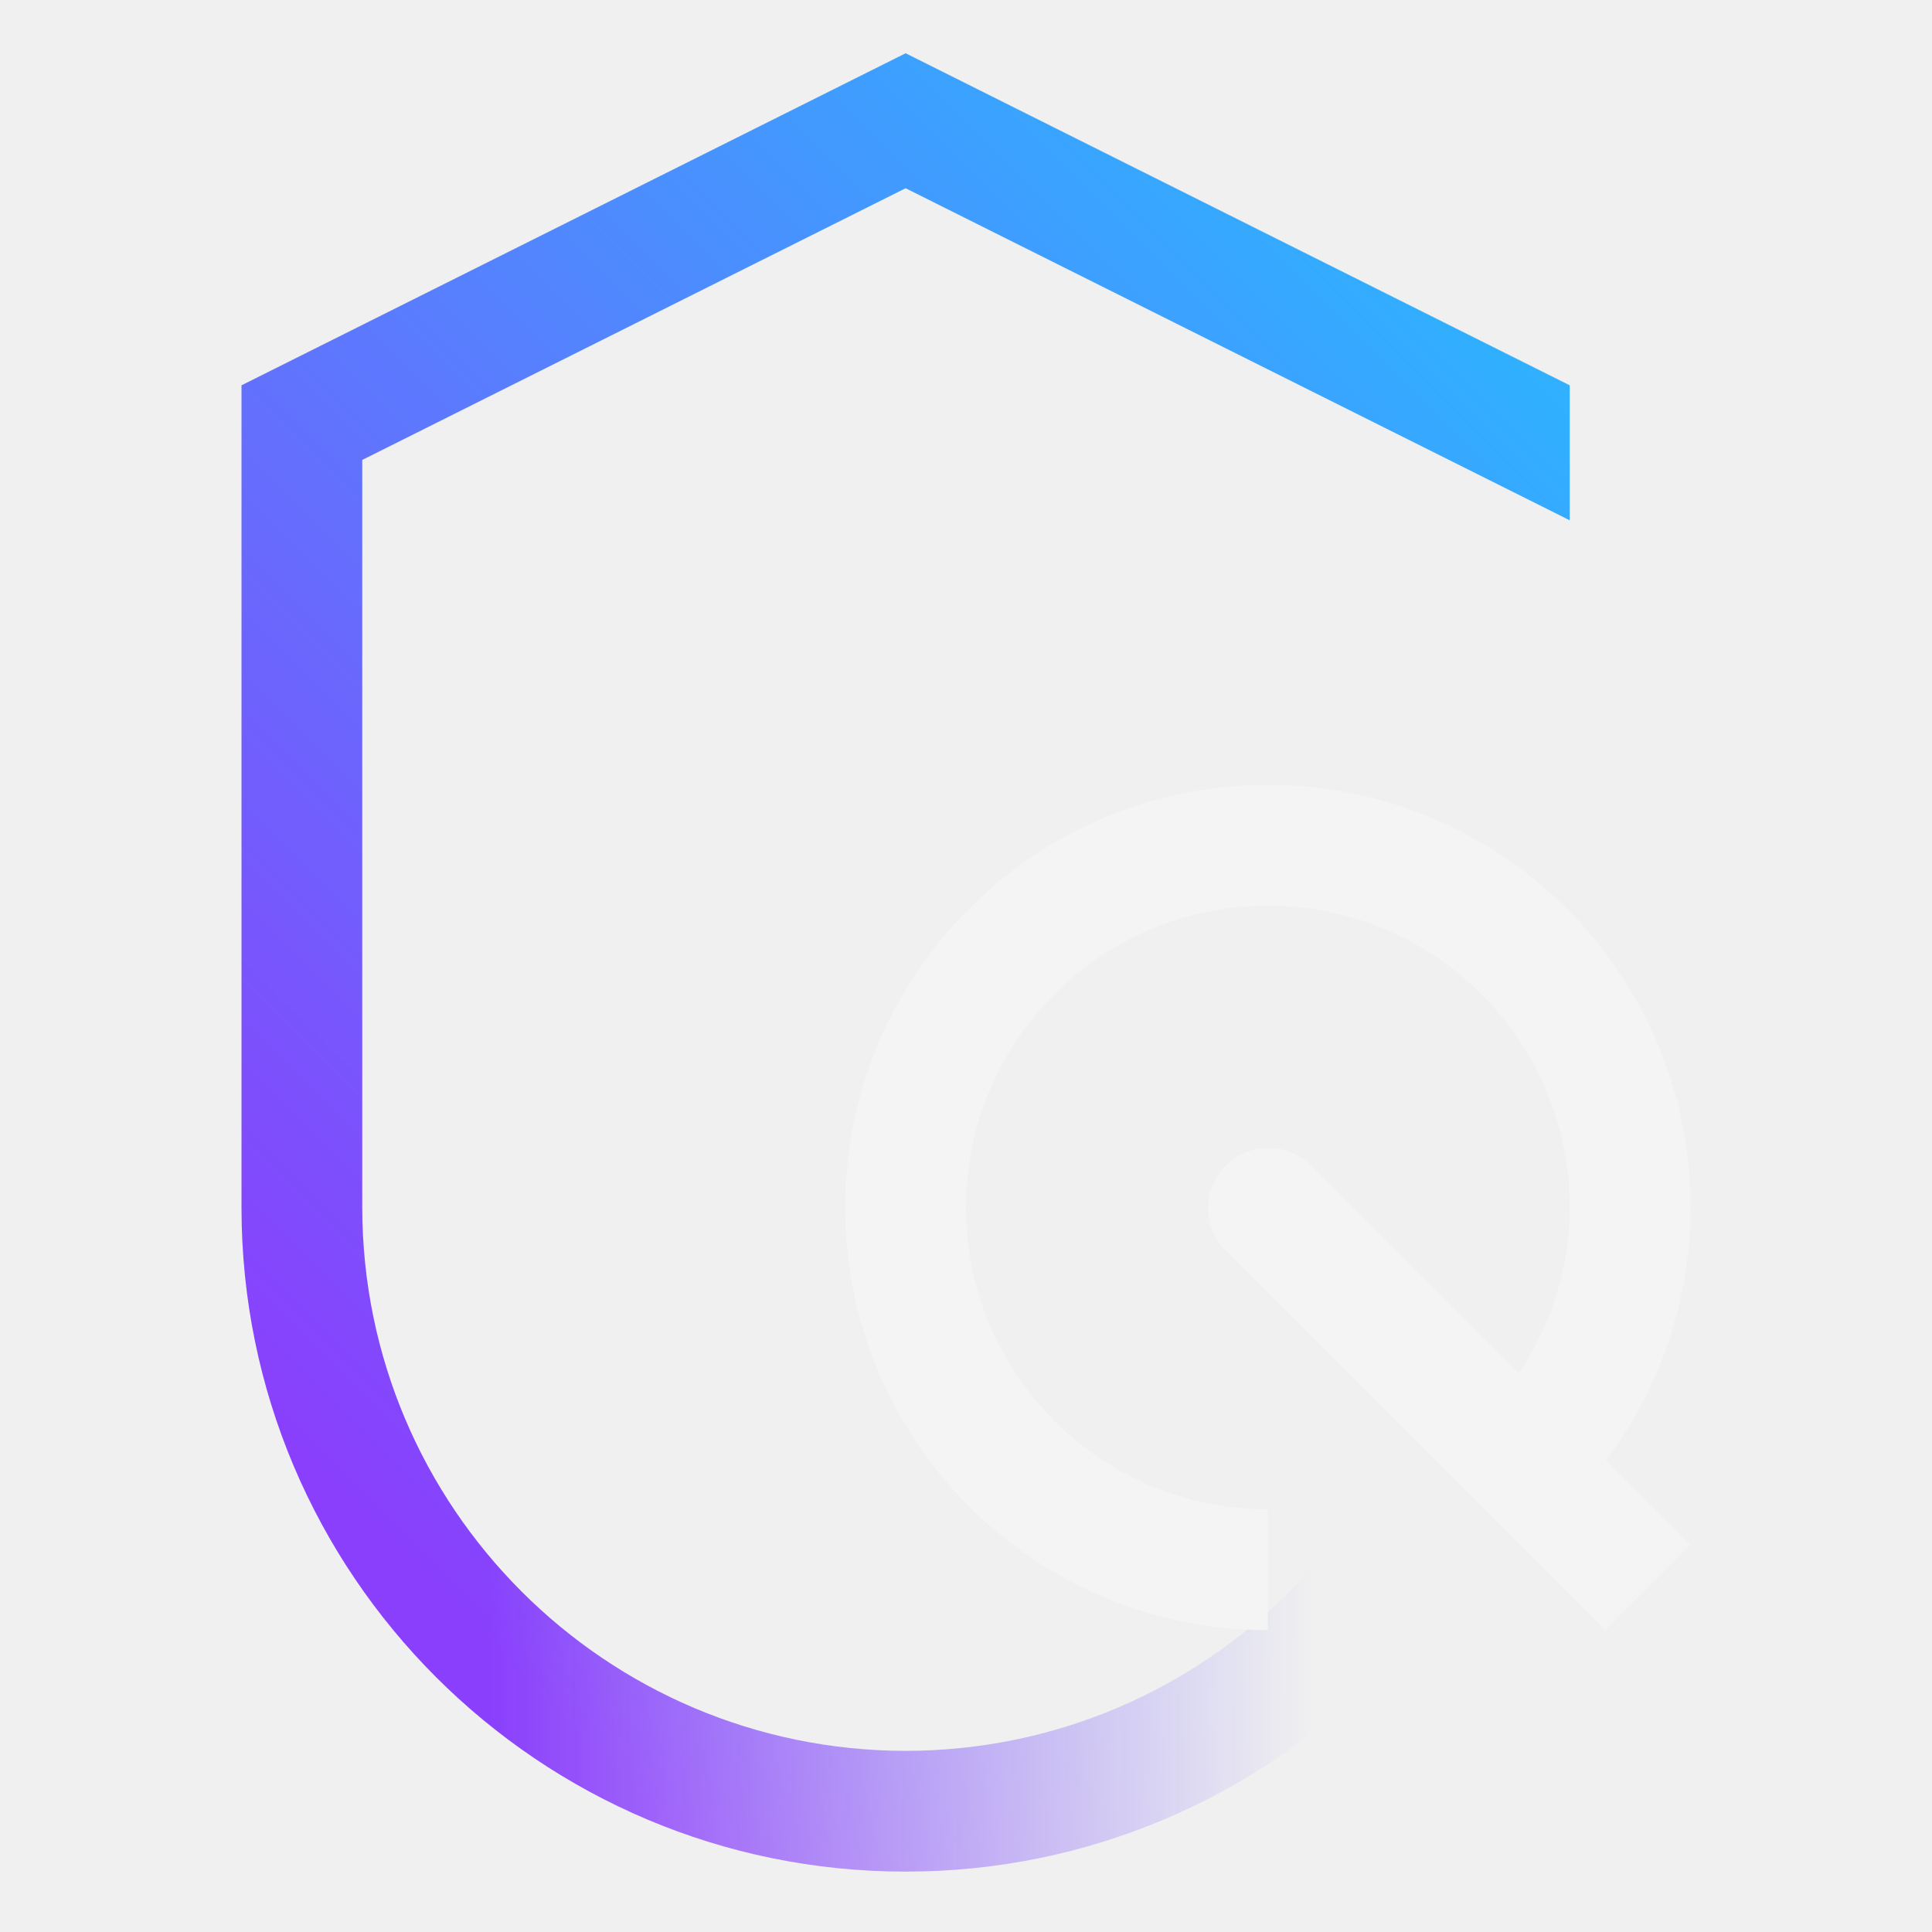
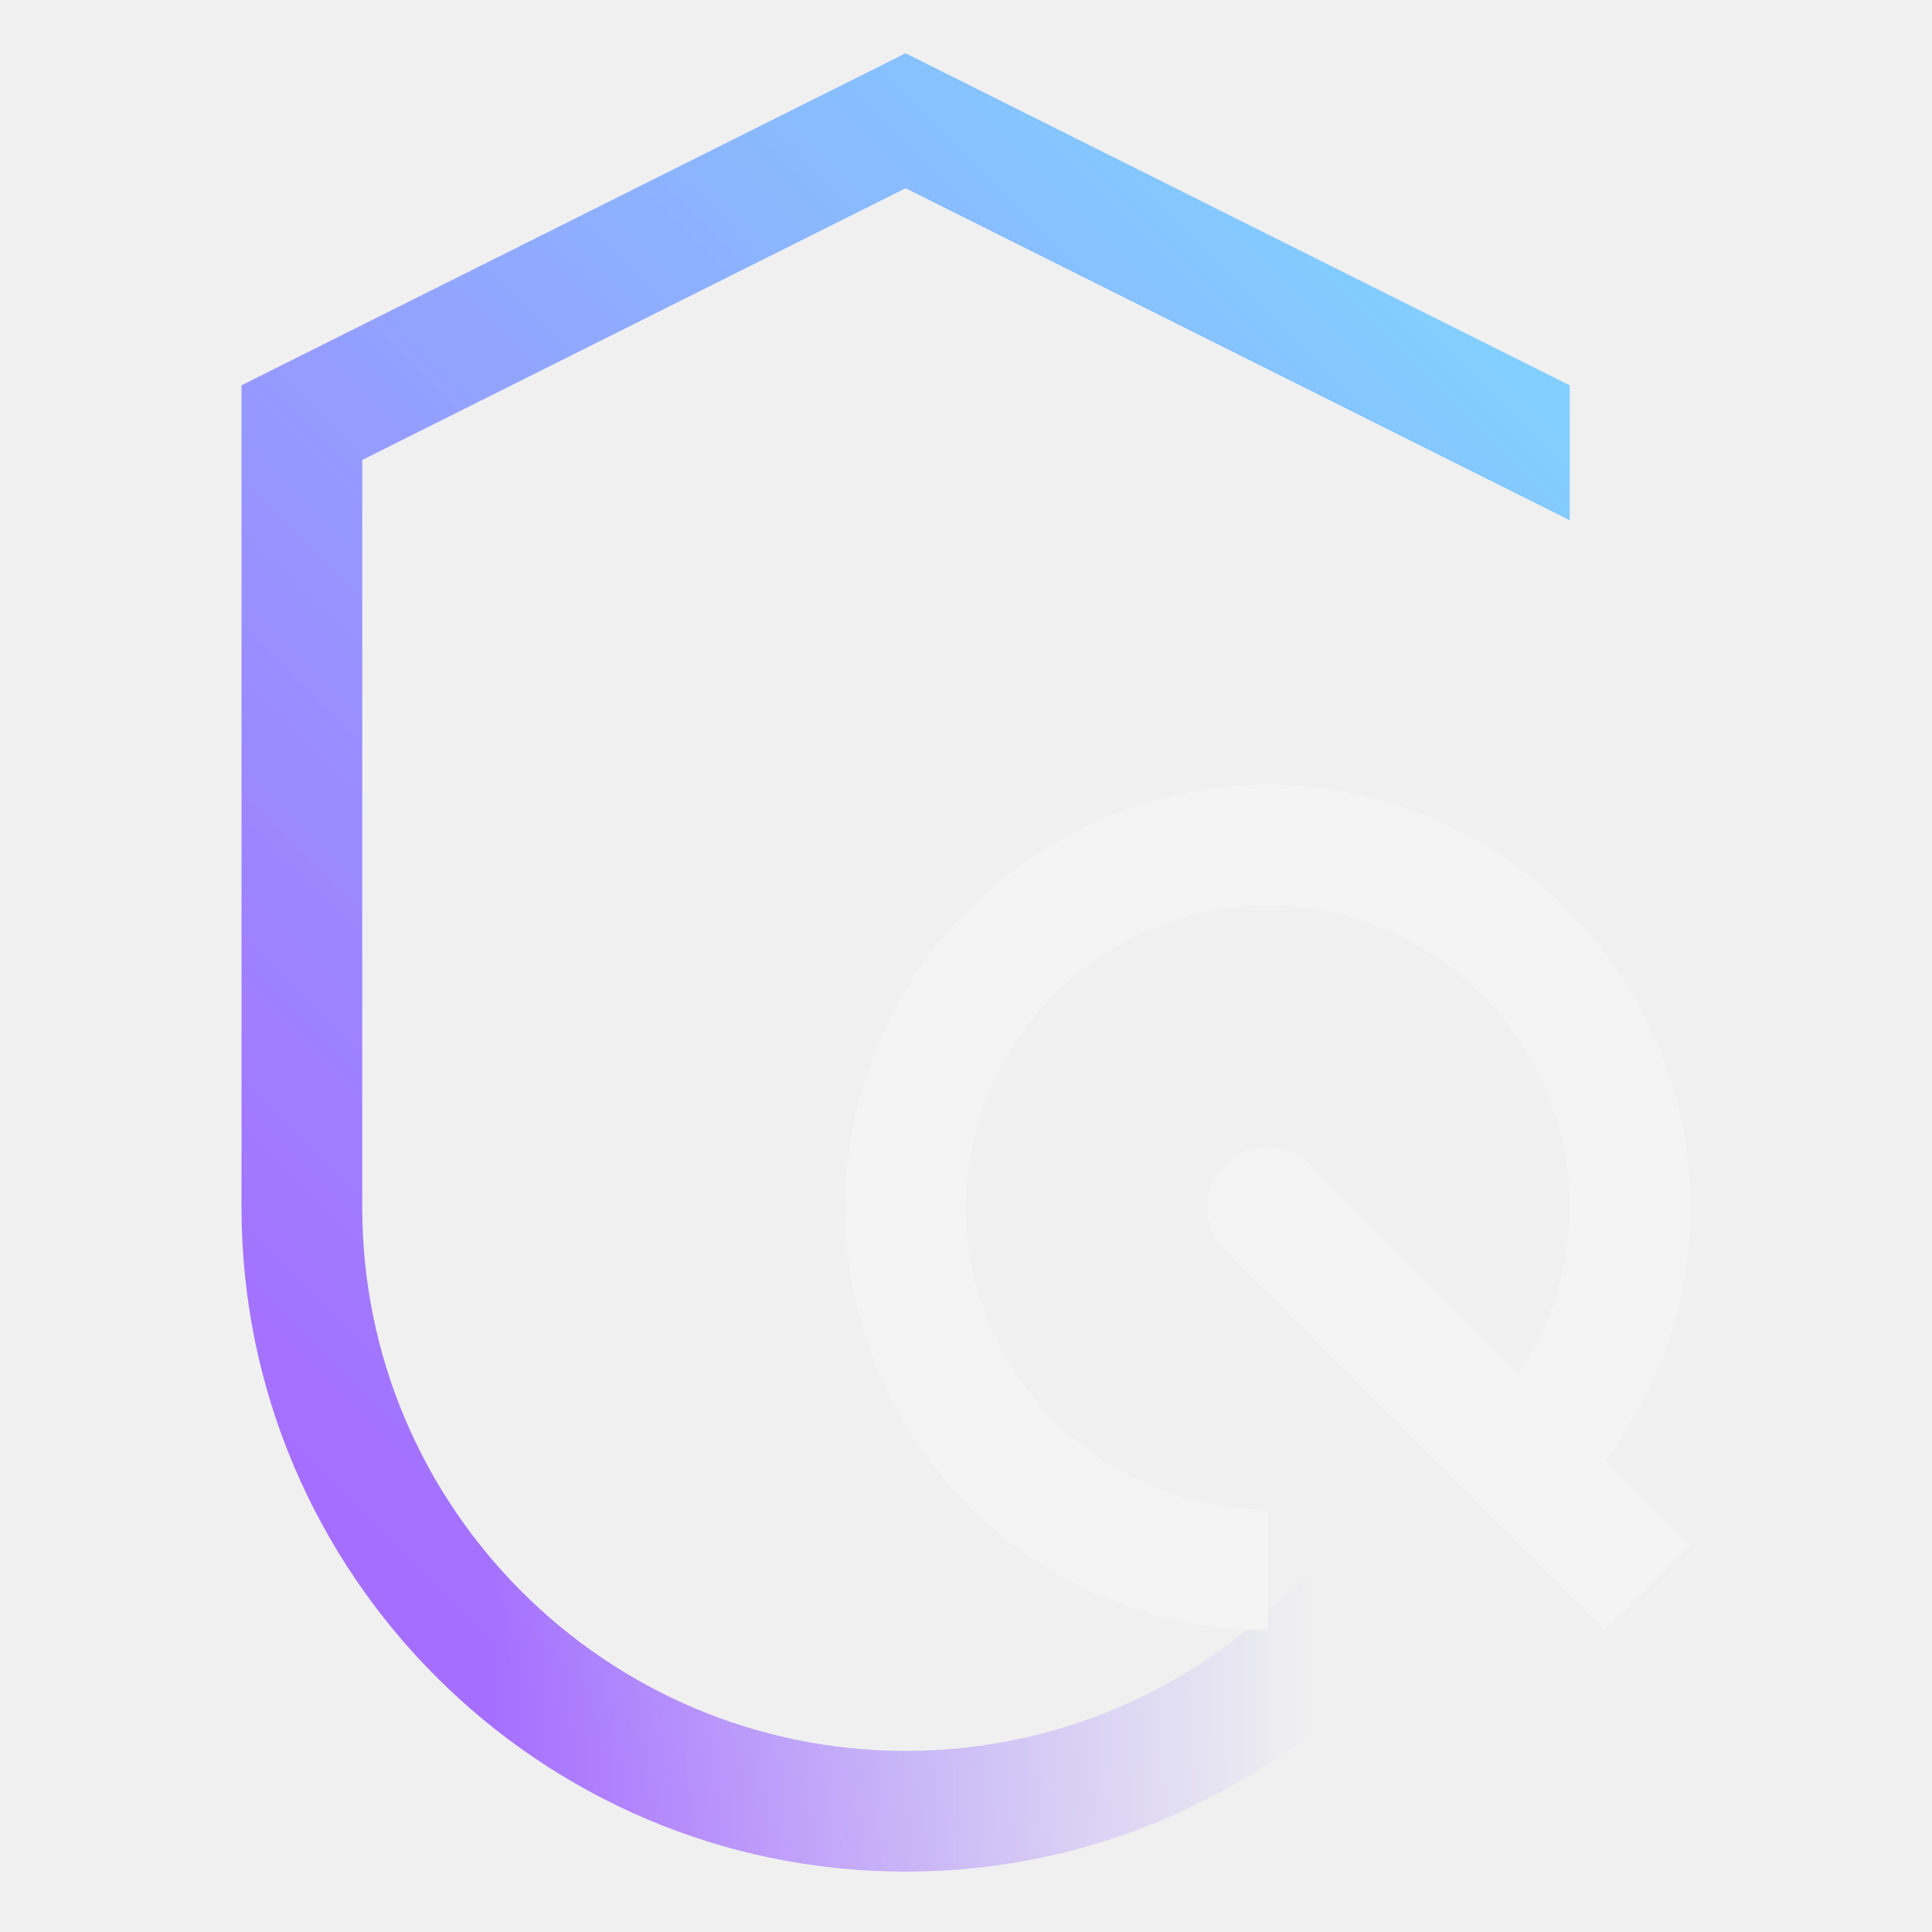
- <svg xmlns="http://www.w3.org/2000/svg" viewBox="0 0 32 32">
+ <svg xmlns="http://www.w3.org/2000/svg" id="QRadarAnalystWorkflow" viewBox="0 0 32 32">
  <defs>
-     <linearGradient id="czu9np7cja" x1="6" y1="25.5" x2="27" y2="25.5" gradientUnits="userSpaceOnUse">
+     <linearGradient id="mhbitxjwja" x1="6" y1="25.5" x2="27" y2="25.5" gradientUnits="userSpaceOnUse">
      <stop offset=".1" stop-opacity="0" />
      <stop offset=".75" />
    </linearGradient>
-     <linearGradient id="vqhibwhaec" y1="32" x2="32" gradientUnits="userSpaceOnUse">
-       <stop offset=".2" stop-color="#8a3ffc" />
-       <stop offset=".8" stop-color="#30b0ff" />
+     <linearGradient id="f1ubcvfrdc" x1="0" y1="32" x2="32" y2="0" gradientUnits="userSpaceOnUse">
+       <stop offset=".2" stop-color="#a56eff" />
+       <stop offset=".8" stop-color="#82cfff" />
    </linearGradient>
-     <mask id="4240zbkogb" x="0" y="0" width="32" height="32" maskUnits="userSpaceOnUse">
-       <path d="M15 29a9.011 9.011 0 0 1-9-9V7.618l9-4.5 11 5.5V6.382l-11-5.5-11 5.5V20a11 11 0 0 0 22 0h-2a9.011 9.011 0 0 1-9 9z" fill="#fff" />
-       <path fill="url(#czu9np7cja)" d="M6 19h21v13H6z" />
+     <mask id="d15t0g7aob" x="0" y="0" width="32" height="32" maskUnits="userSpaceOnUse">
+       <path d="M15 29c-4.962 0-9-4.038-9-9V7.618l9-4.5 11 5.5V6.382l-11-5.5-11 5.5V20c0 6.065 4.935 11 11 11s11-4.935 11-11h-2c0 4.962-4.038 9-9 9z" style="fill:#fff;stroke-width:0" />
+       <path style="fill:url(#mhbitxjwja);stroke-width:0" d="M6 19h21v13H6z" />
    </mask>
  </defs>
-   <g data-name="Layer 2">
-     <g data-name="Dark theme icons">
-       <g mask="url(#4240zbkogb)">
-         <path fill="url(#vqhibwhaec)" d="M0 0h32v32H0z" />
-       </g>
-       <path d="M28 20a7 7 0 1 0-7 7v-2a5 5 0 1 1 5-5 4.9 4.9 0 0 1-.844 2.742l-3.449-3.449a1 1 0 0 0-1.414 1.414L26.586 27 28 25.586l-1.4-1.4A6.931 6.931 0 0 0 28 20z" fill="#f4f4f4" />
-     </g>
+   <path style="fill:none;stroke-width:0" d="M0 0h32v32H0z" />
+   <g style="mask:url(#d15t0g7aob)">
+     <path style="fill:url(#f1ubcvfrdc);stroke-width:0" d="M0 0h32v32H0z" />
  </g>
+   <path d="M28 20c0-3.86-3.141-7-7-7s-7 3.14-7 7 3.141 7 7 7v-2c-2.757 0-5-2.243-5-5s2.243-5 5-5 5 2.243 5 5a4.898 4.898 0 0 1-.844 2.742l-3.449-3.449a.999.999 0 1 0-1.414 1.414l6.293 6.292L28 25.585l-1.404-1.404A6.931 6.931 0 0 0 28 19.999z" style="fill:#f4f4f4;stroke-width:0" />
</svg>
